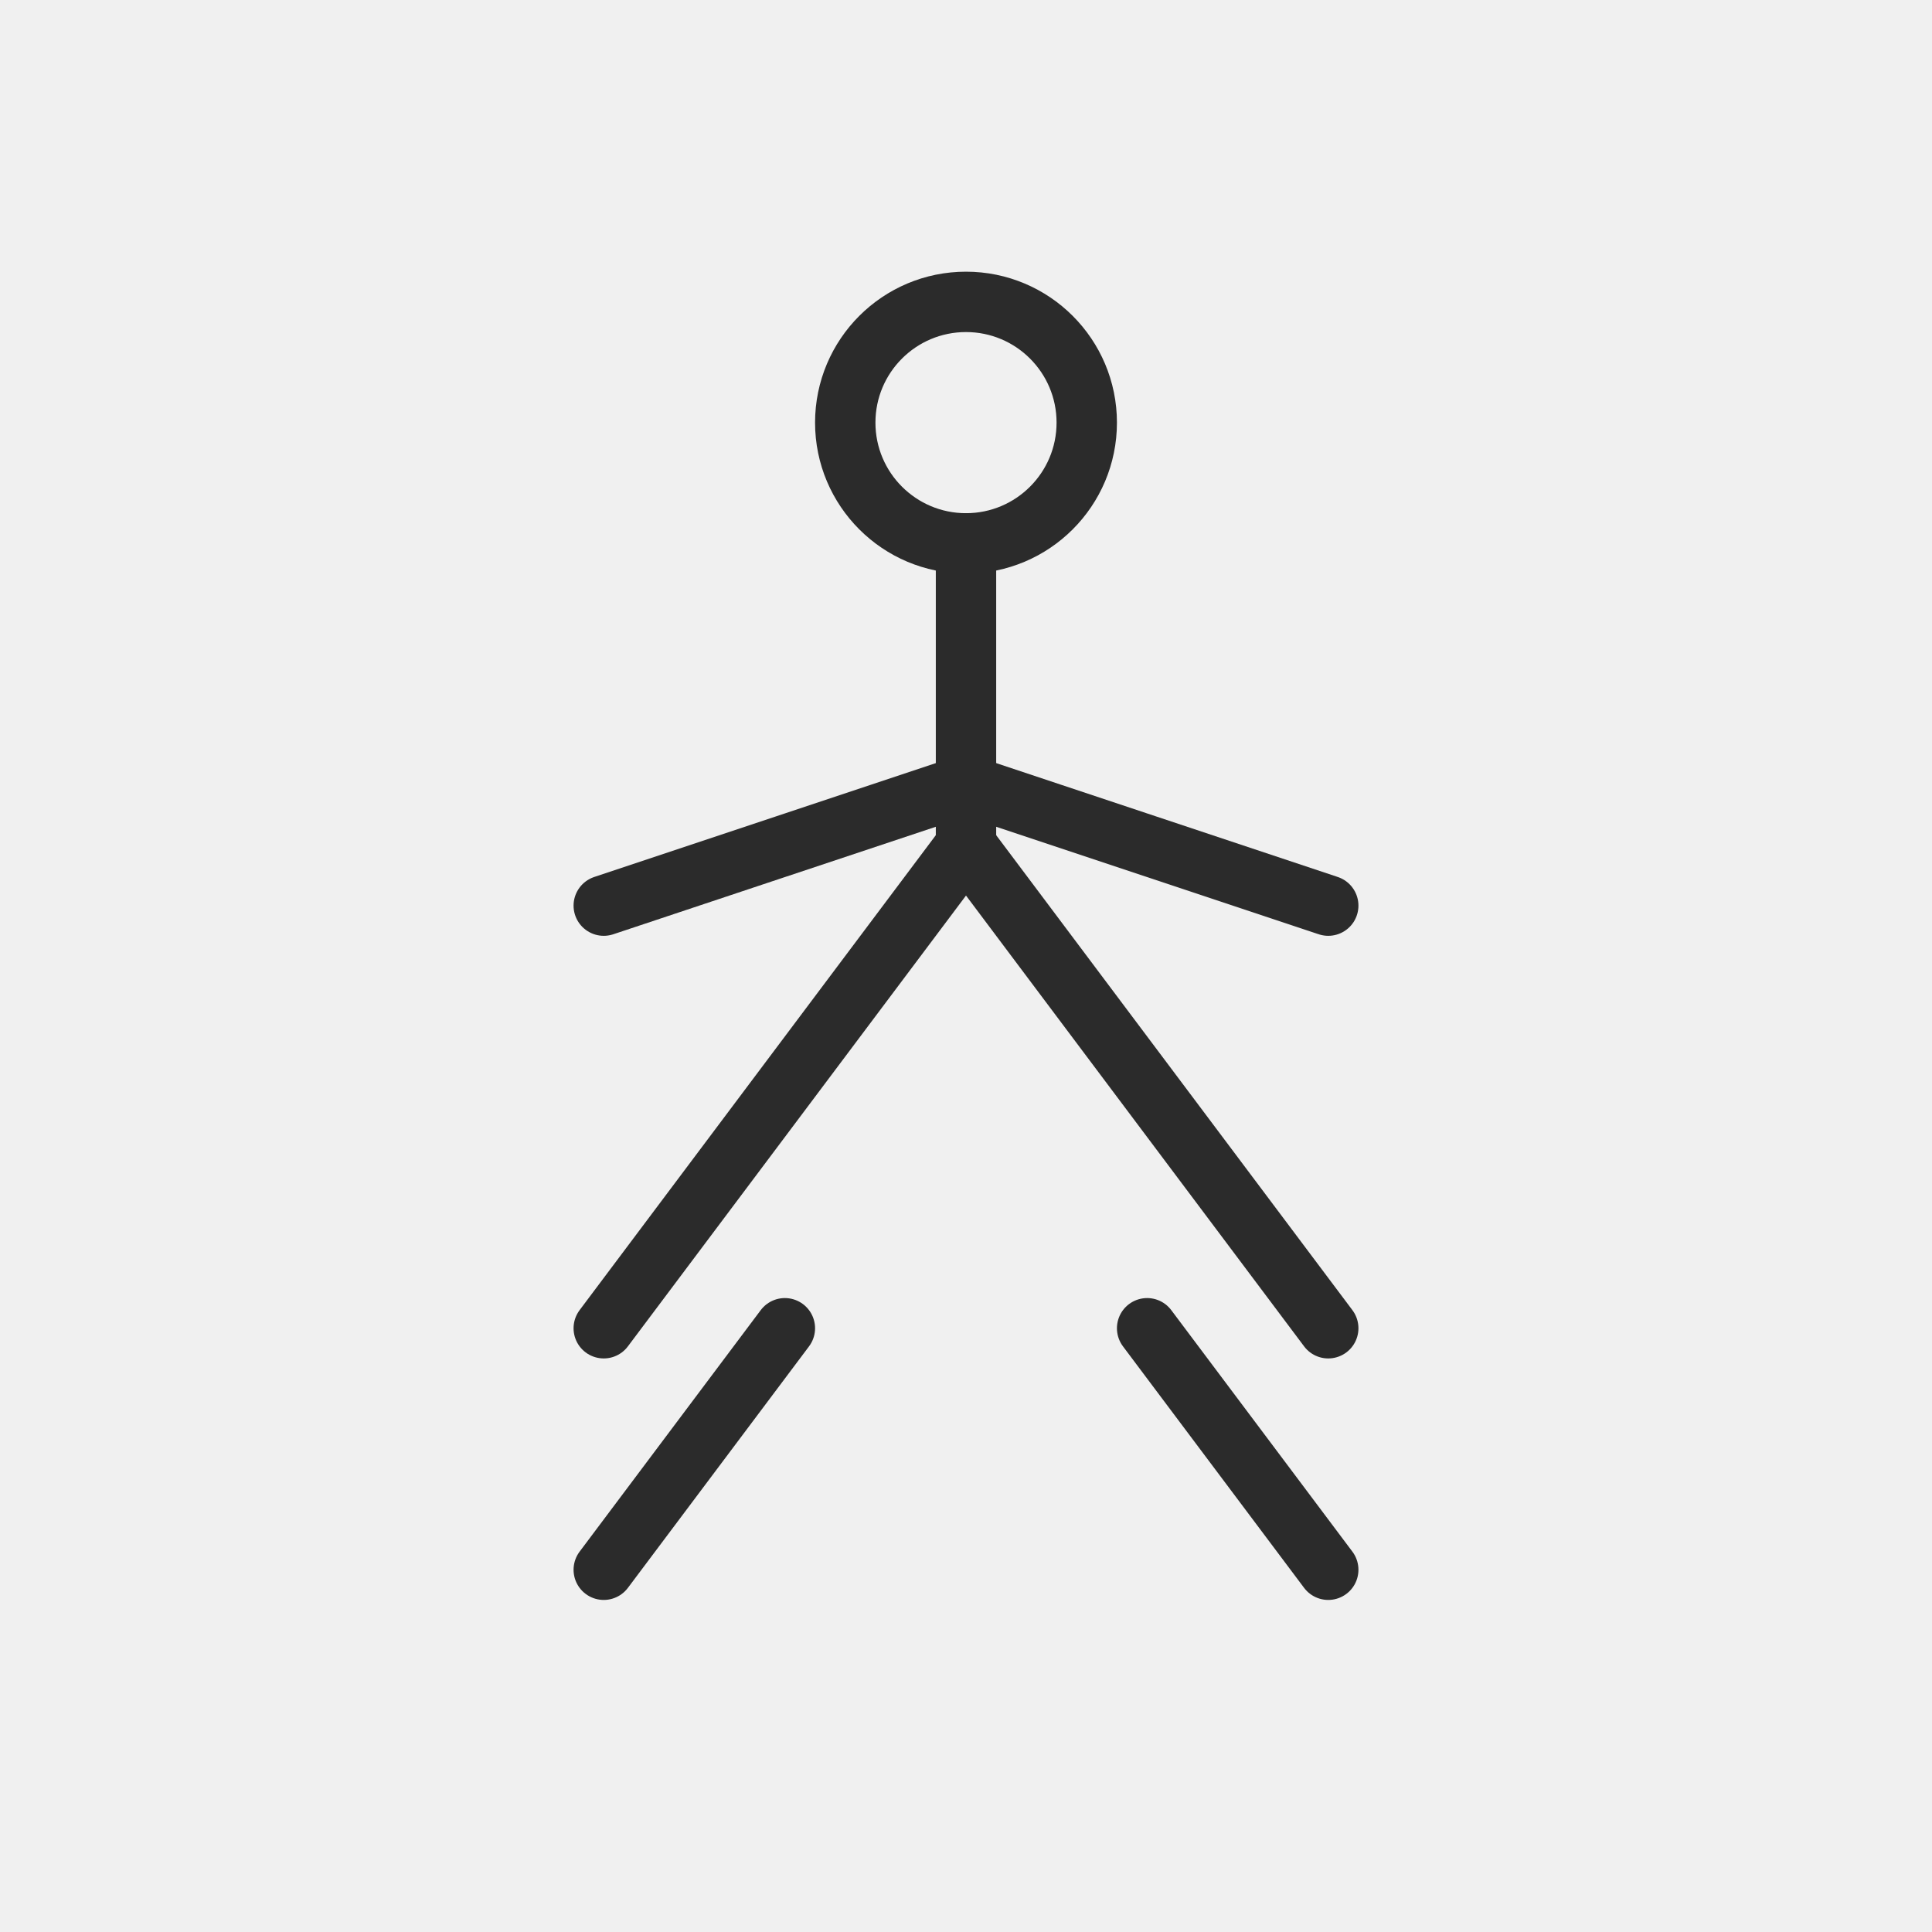
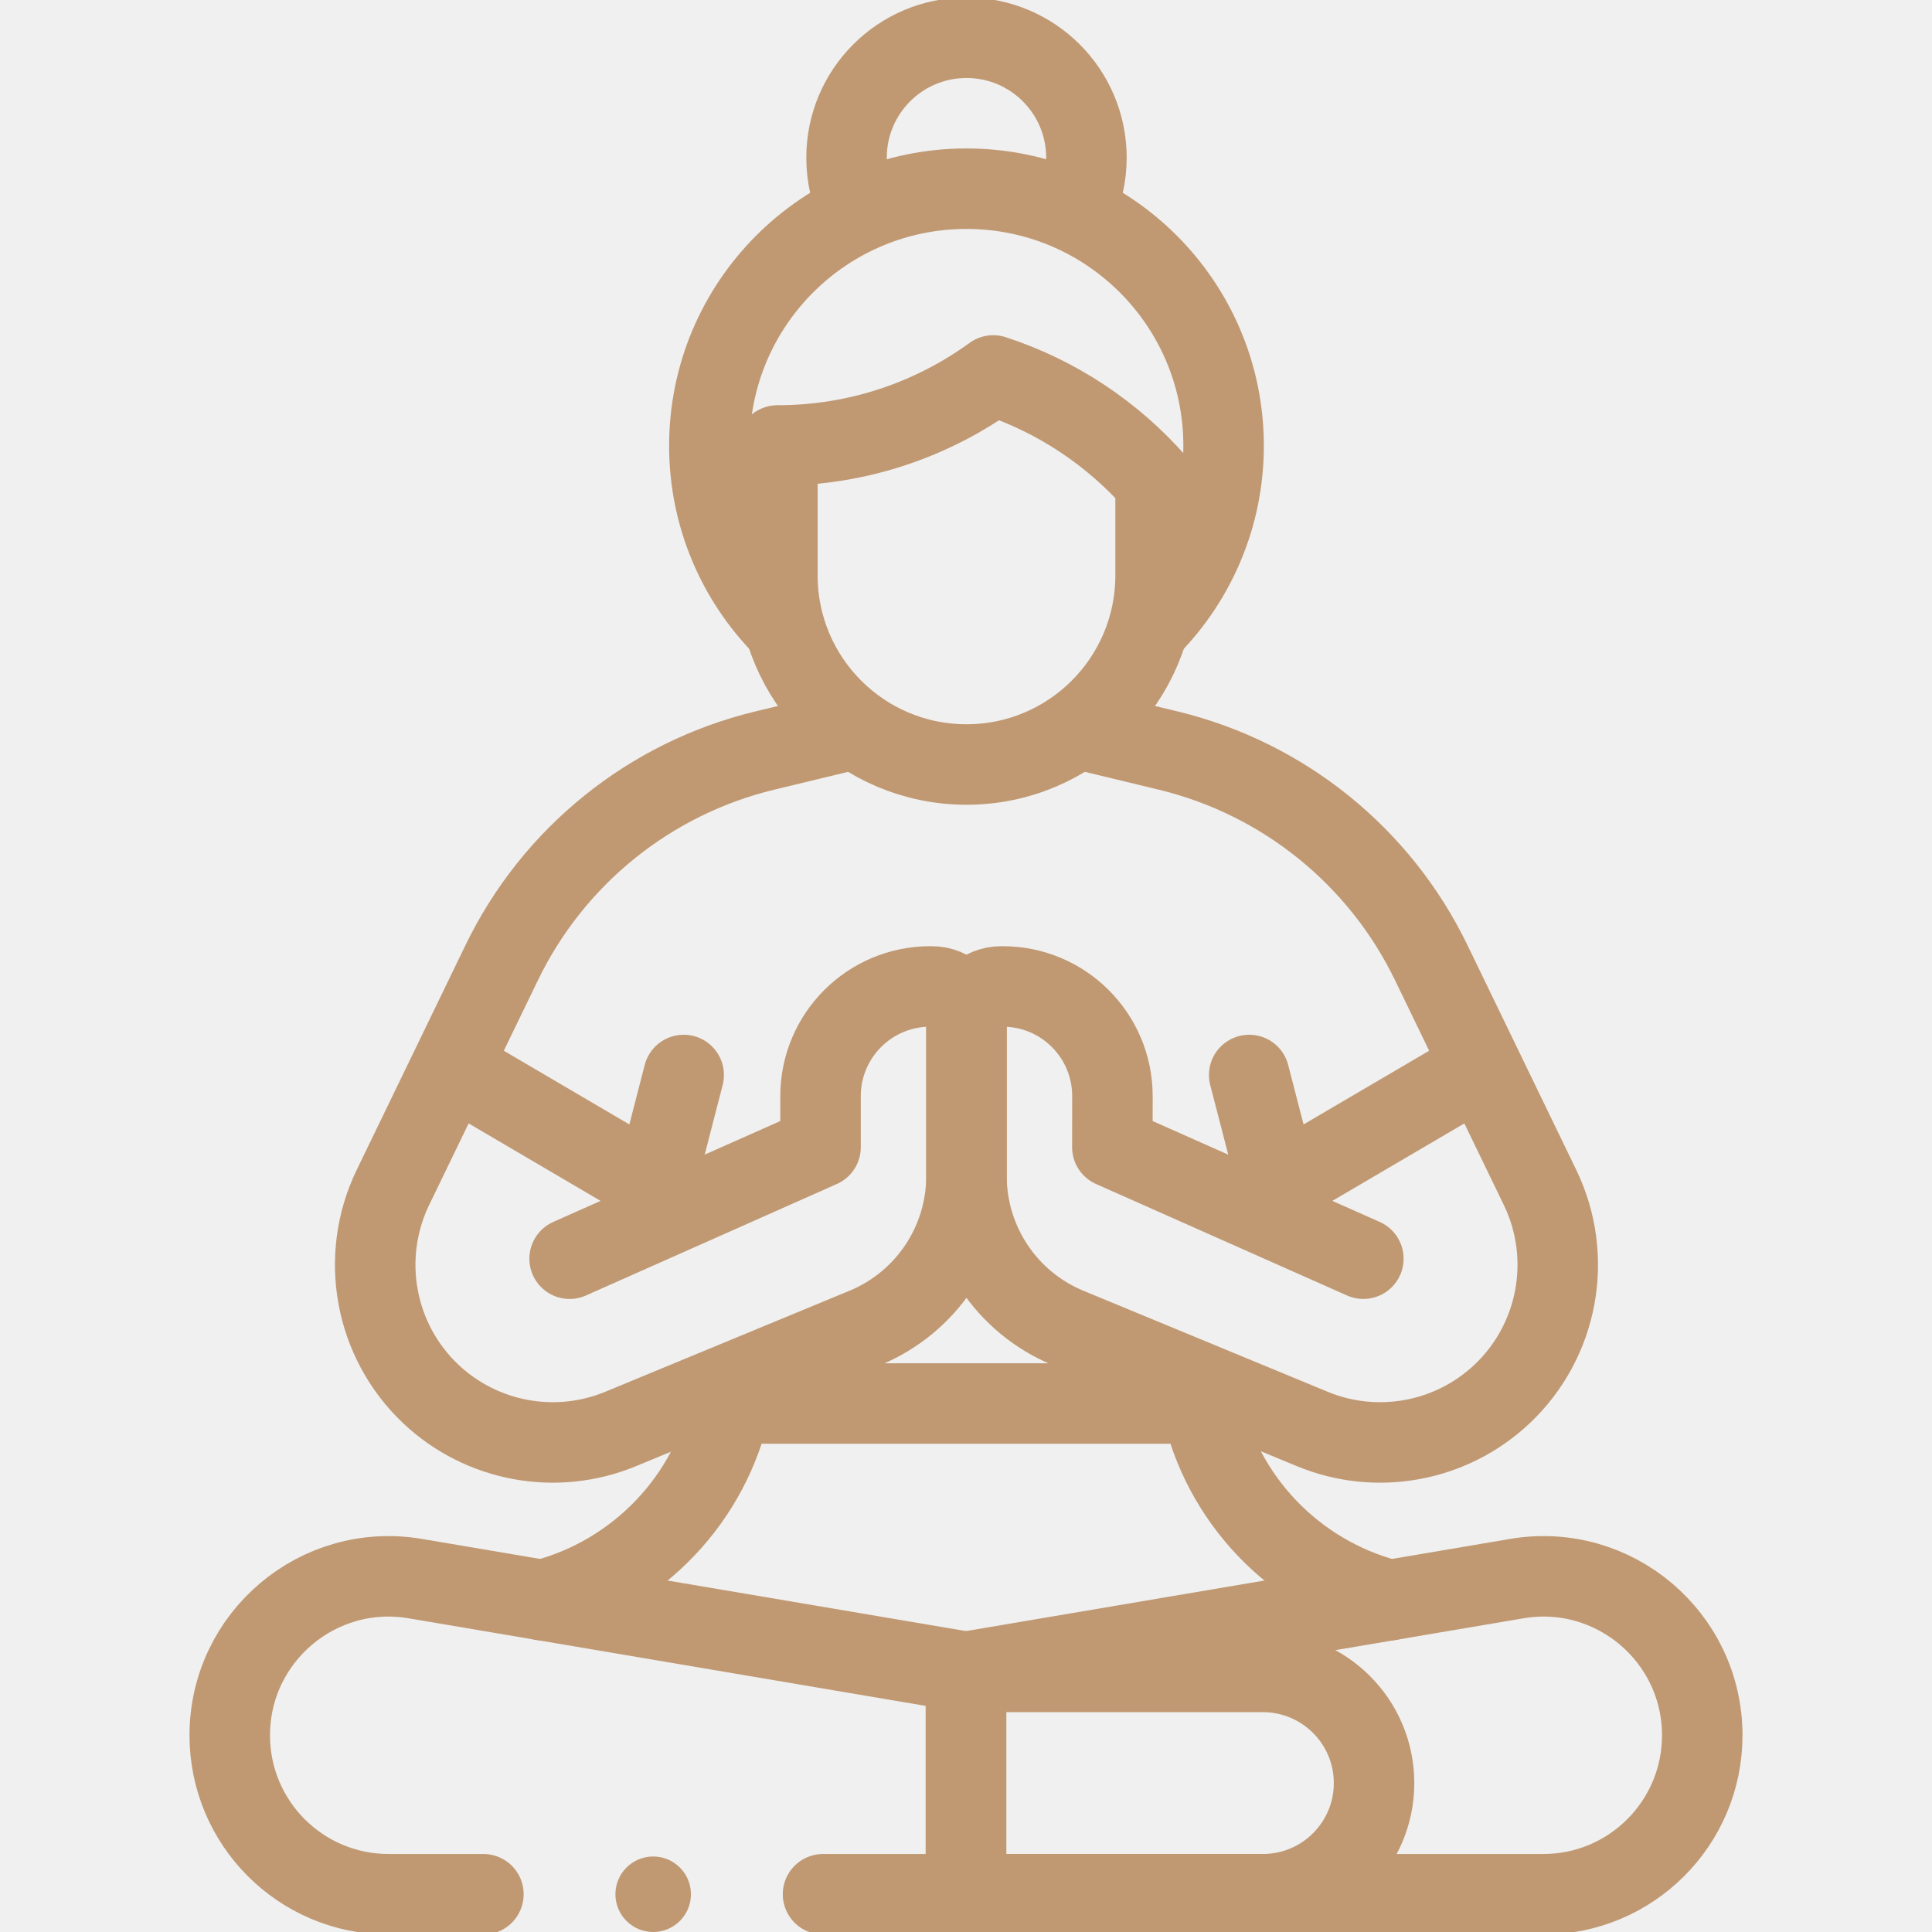
- <svg xmlns="http://www.w3.org/2000/svg" viewBox="0 0 64 64" width="64" height="64" fill="none" stroke="#2b2b2b" stroke-width="2" stroke-linecap="round" stroke-linejoin="round">
-   <circle cx="32" cy="14" r="4" />
-   <path d="M32 18v10" />
-   <path d="M20 44l12-16 12 16" />
-   <path d="M20 30l12-4 12 4" />
-   <path d="M26 44l-6 8" />
-   <path d="M38 44l6 8" />
+ <svg xmlns="http://www.w3.org/2000/svg" width="24" height="24" viewBox="0 0 24 24" fill="none">
+   <g clip-path="url(#clip0_983_8475)">
+     <path d="M10.664 2.608C10.569 2.412 10.516 2.192 10.516 1.959C10.516 1.136 11.183 0.469 12.006 0.469C12.829 0.469 13.496 1.136 13.496 1.959C13.496 2.191 13.443 2.411 13.349 2.607" stroke="#C09973" stroke-miterlimit="10" stroke-linecap="round" stroke-linejoin="round" />
+     <path d="M14.289 7.772C14.852 7.196 15.2 6.407 15.2 5.538C15.2 3.774 13.77 2.344 12.006 2.344C10.242 2.344 8.812 3.774 8.812 5.538C8.812 6.408 9.16 7.197 9.725 7.774" stroke="#C09973" stroke-miterlimit="10" stroke-linecap="round" stroke-linejoin="round" />
+     <path d="M18.209 13.365L15.518 14.944" stroke="#C09973" stroke-miterlimit="10" stroke-linecap="round" stroke-linejoin="round" />
+     <path d="M12 20.769H15.687C16.45 20.769 17.069 21.387 17.069 22.15C17.069 22.913 16.45 23.531 15.687 23.531H12V20.769Z" stroke="#C09973" stroke-miterlimit="10" stroke-linecap="round" stroke-linejoin="round" />
+     <path d="M6.005 23.531H4.828C3.737 23.531 2.854 22.647 2.854 21.557C2.854 20.335 3.953 19.406 5.158 19.61L12 20.769V23.531H10.224" stroke="#C09973" stroke-miterlimit="10" stroke-linecap="round" stroke-linejoin="round" />
+     <path d="M18.842 19.61L12 20.769V23.531H19.172C20.262 23.531 21.146 22.647 21.146 21.557C21.146 20.335 20.047 19.406 18.842 19.61Z" stroke="#C09973" stroke-miterlimit="10" stroke-linecap="round" stroke-linejoin="round" />
+     <path d="M6.737 19.878L6.76 19.871C7.93 19.56 8.826 18.619 9.08 17.435H14.921C15.174 18.619 16.07 19.56 17.24 19.871L17.264 19.878" stroke="#C09973" stroke-miterlimit="10" stroke-linecap="round" stroke-linejoin="round" />
+     <circle cx="8.114" cy="23.531" r="0.469" fill="#C09973" />
+     <path d="M13.419 9.06L14.513 9.324C15.94 9.669 17.139 10.636 17.779 11.958L19.131 14.751C19.55 15.618 19.359 16.657 18.658 17.318C18.026 17.913 17.104 18.083 16.301 17.751L13.267 16.496C12.504 16.18 12.006 15.435 12.006 14.609C12.006 13.795 12.006 12.905 12.006 12.681C12.006 12.445 12.197 12.254 12.438 12.254H12.456C13.209 12.254 13.819 12.864 13.819 13.616L13.818 14.251L16.936 15.636" stroke="#C09973" stroke-miterlimit="10" stroke-linecap="round" stroke-linejoin="round" />
+     <path d="M15.839 14.594L15.518 13.354" stroke="#C09973" stroke-miterlimit="10" stroke-linecap="round" stroke-linejoin="round" />
+     <path d="M5.803 13.365L8.493 14.944" stroke="#C09973" stroke-miterlimit="10" stroke-linecap="round" stroke-linejoin="round" />
+     <path d="M10.604 9.057L9.499 9.324C8.071 9.669 6.873 10.636 6.233 11.958L4.881 14.751C4.462 15.618 4.653 16.657 5.353 17.318C5.985 17.913 6.908 18.083 7.71 17.751L10.744 16.496C11.508 16.18 12.006 15.435 12.006 14.609C12.006 13.795 12.006 12.905 12.006 12.681C12.006 12.445 11.815 12.254 11.574 12.254H11.555C10.803 12.254 10.193 12.864 10.193 13.616L10.193 14.251L7.076 15.636" stroke="#C09973" stroke-miterlimit="10" stroke-linecap="round" stroke-linejoin="round" />
+     <path d="M8.173 14.594L8.493 13.354" stroke="#C09973" stroke-miterlimit="10" stroke-linecap="round" stroke-linejoin="round" />
+     <path d="M9.657 7.148V5.534C10.659 5.534 11.585 5.211 12.338 4.664C13.126 4.92 13.82 5.385 14.355 5.993V7.148C14.355 8.445 13.303 9.497 12.006 9.497C10.708 9.497 9.657 8.445 9.657 7.148Z" stroke="#C09973" stroke-miterlimit="10" stroke-linecap="round" stroke-linejoin="round" />
+   </g>
+   <defs>
+     <clipPath id="clip0_983_8475">
+       <rect width="24" height="24" fill="white" />
+     </clipPath>
+   </defs>
</svg>
